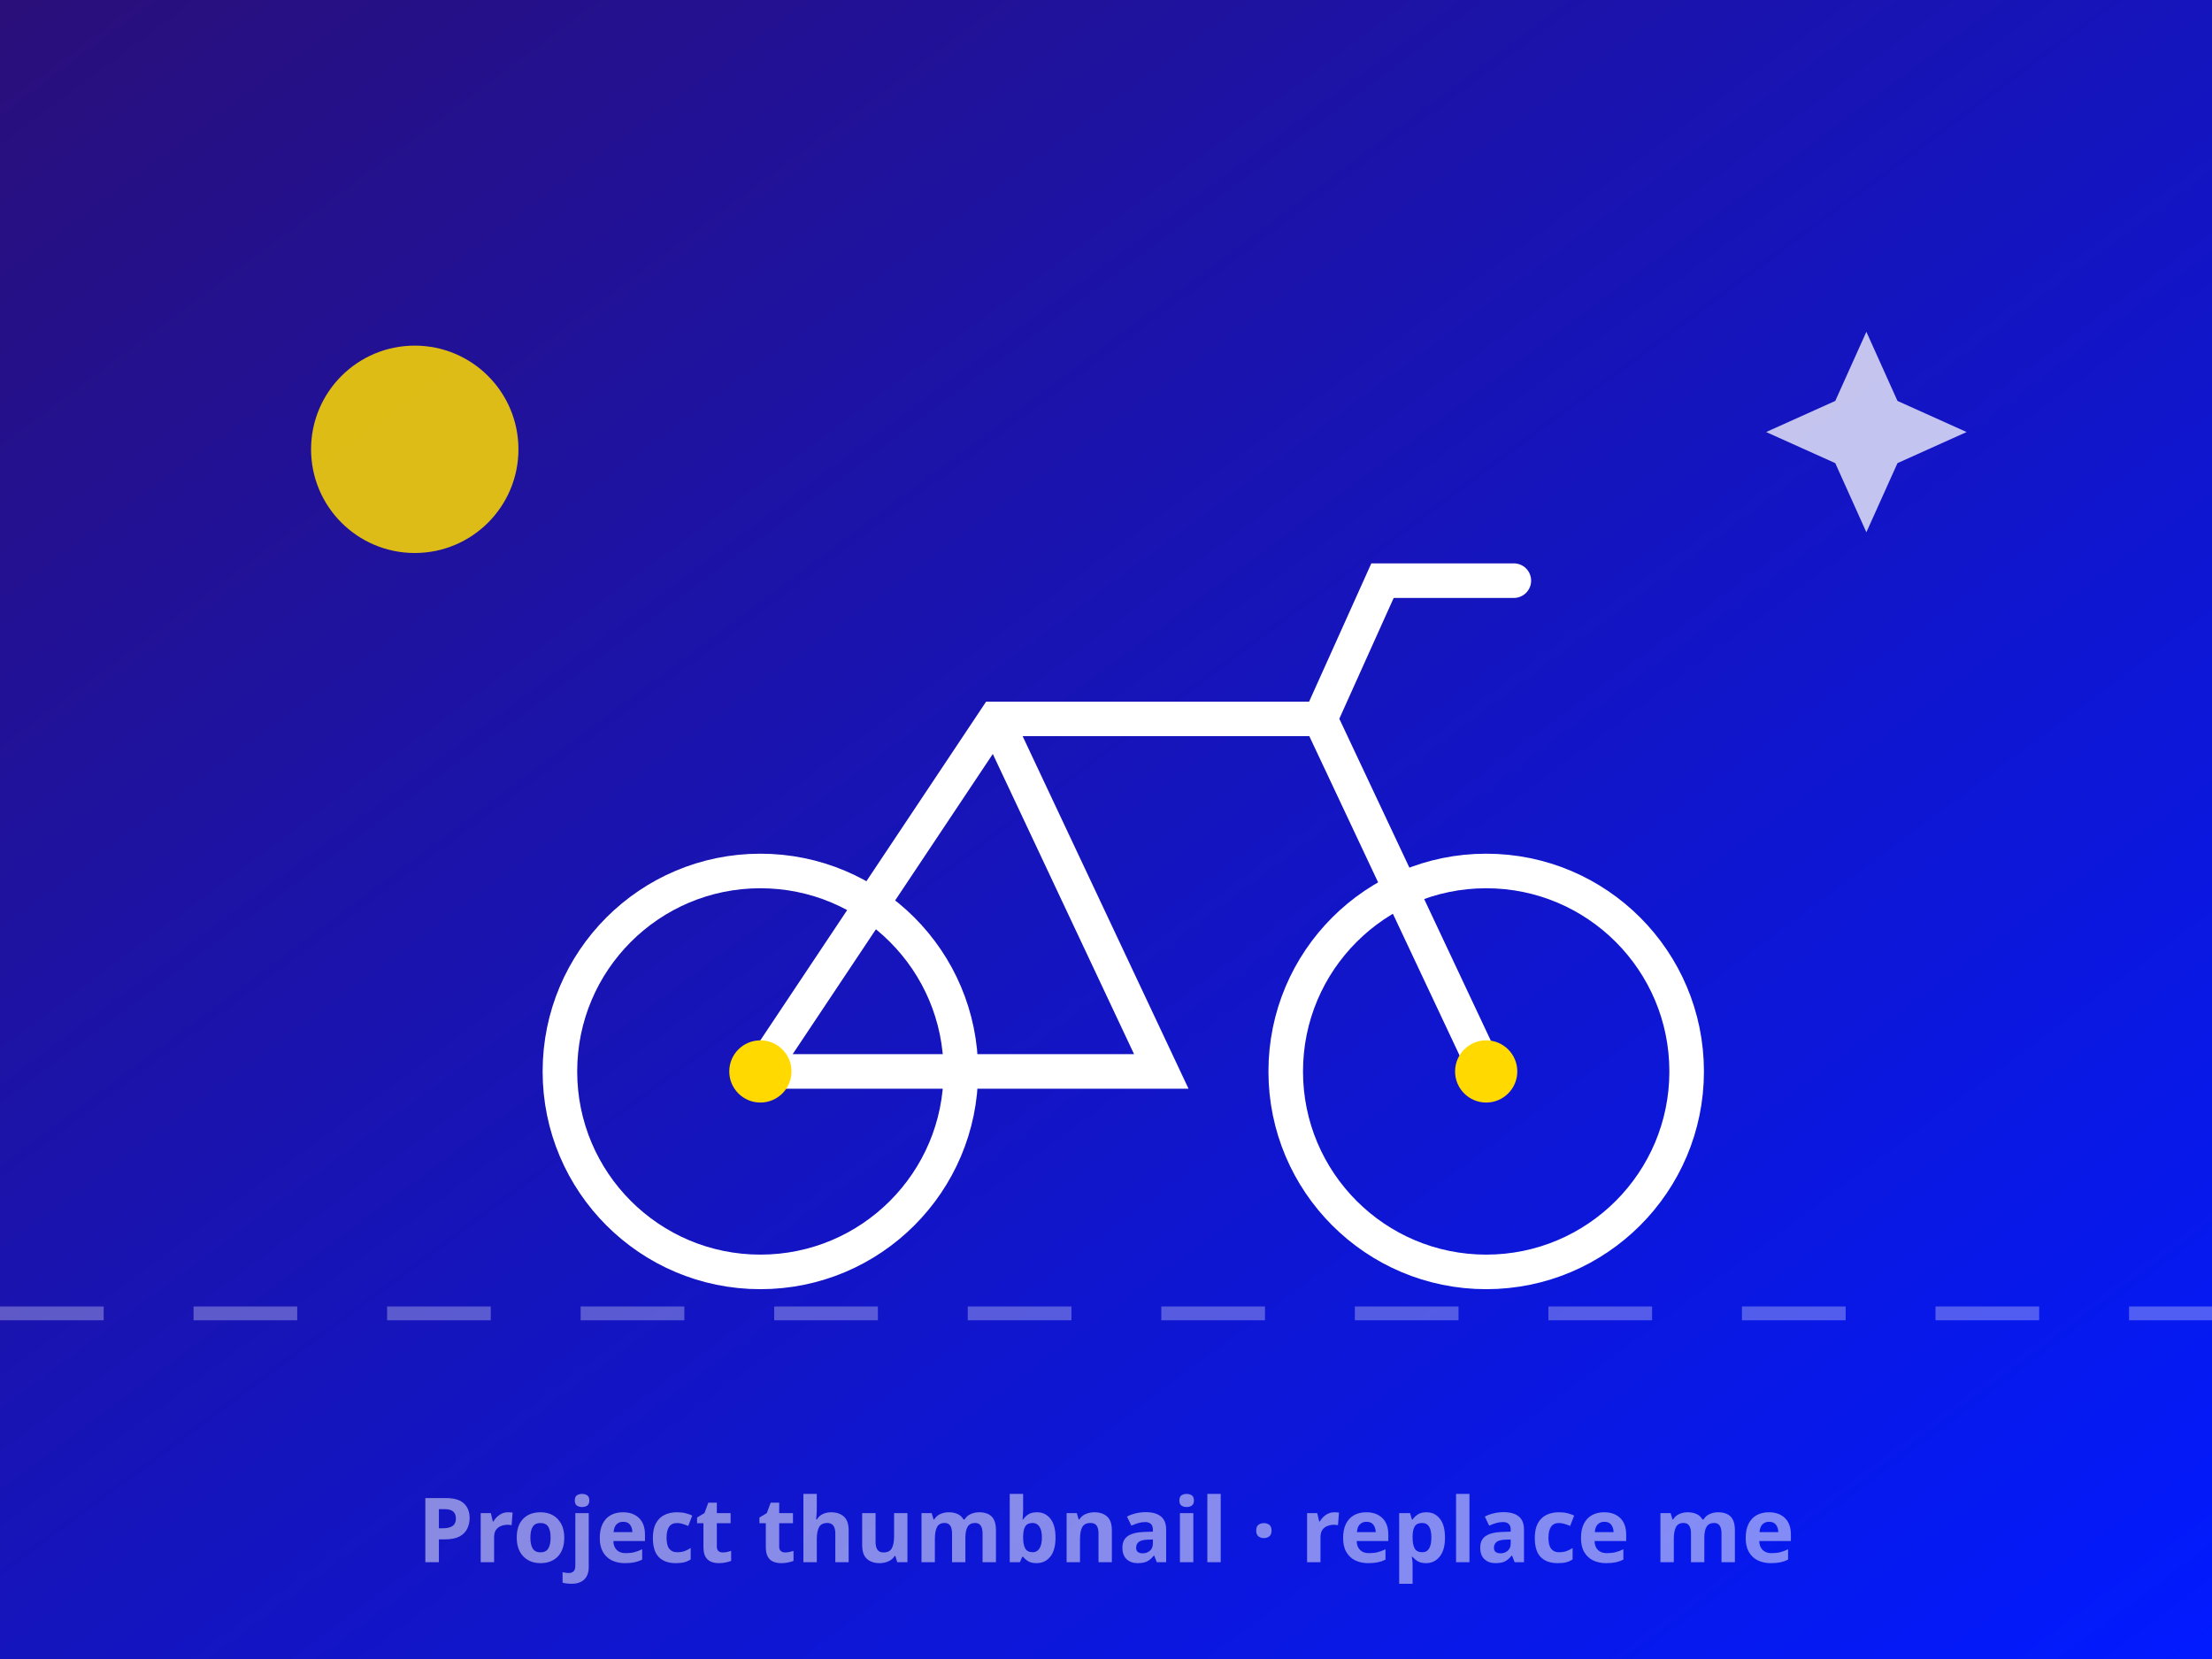
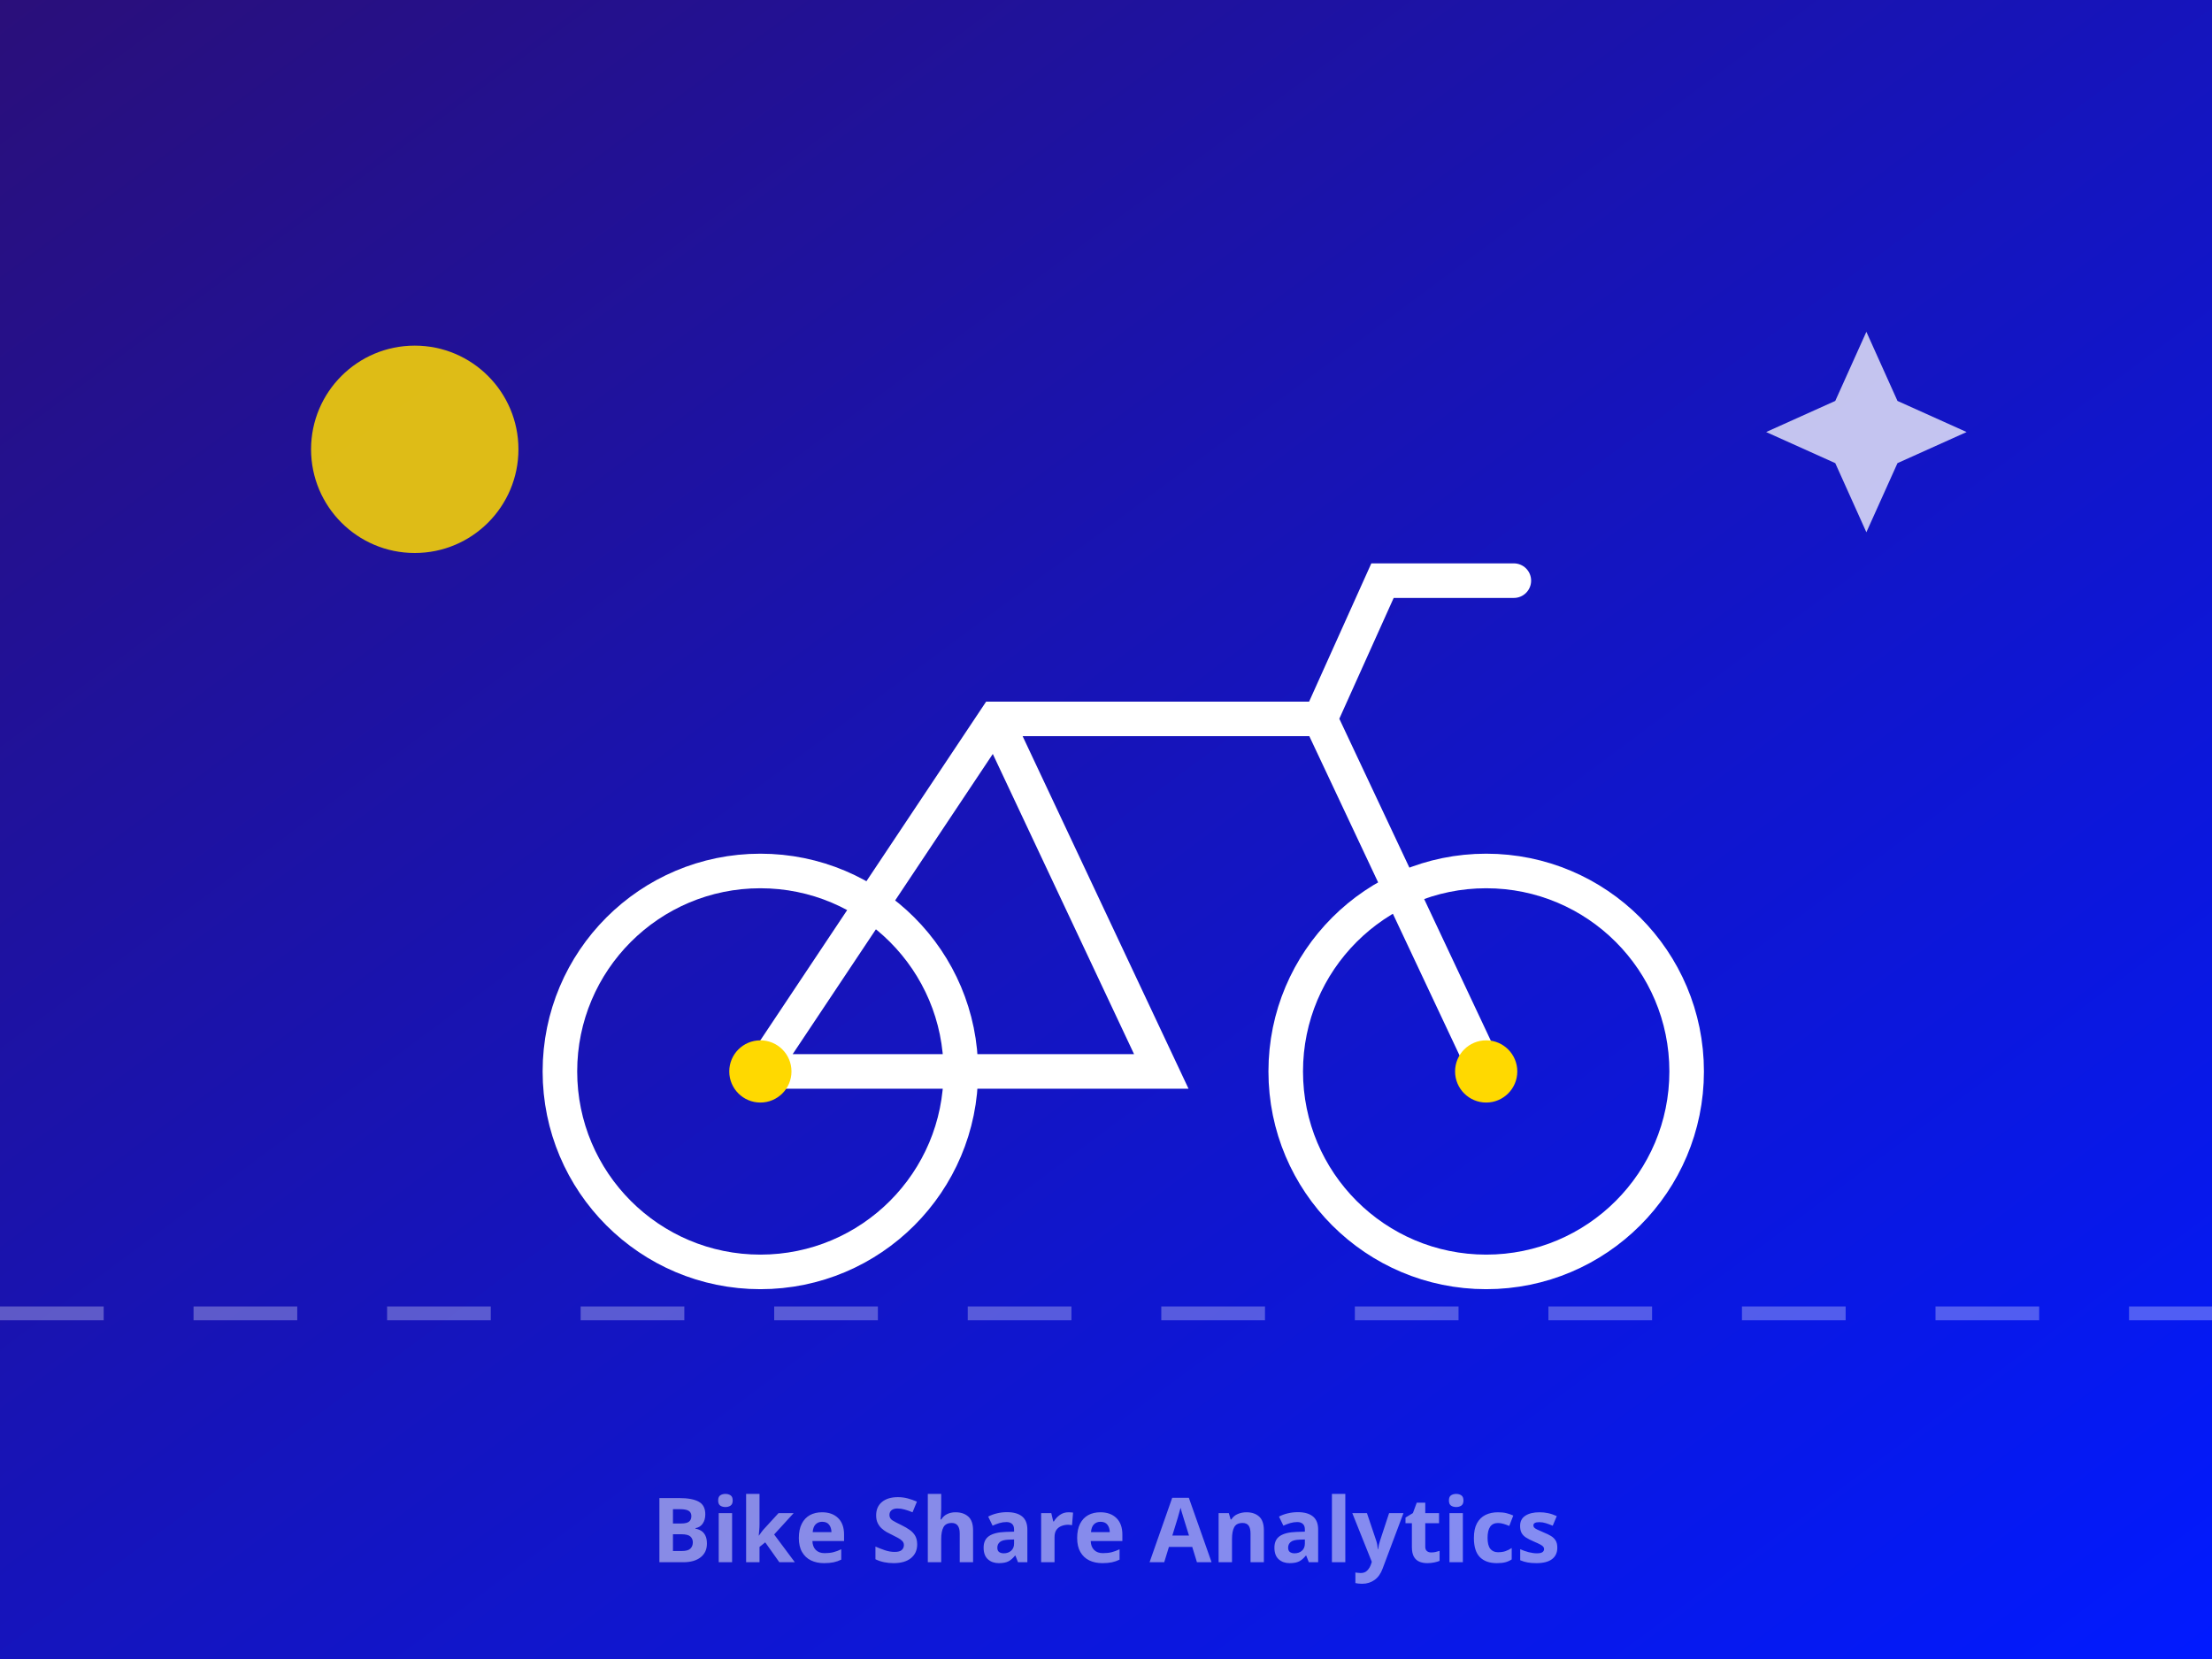
<svg xmlns="http://www.w3.org/2000/svg" viewBox="0 0 640 480" role="img" aria-label="Placeholder project thumbnail: bike project">
  <defs>
    <linearGradient id="p6" x1="0" y1="0" x2="1" y2="1">
      <stop offset="0" stop-color="#2a0f7a" />
      <stop offset="1" stop-color="#011aff" />
    </linearGradient>
  </defs>
  <rect width="640" height="480" fill="url(#p6)" />
  <path d="M0 380h640" stroke="#ffffff" stroke-width="4" stroke-dasharray="30 26" opacity="0.3" />
  <g stroke="#ffffff" stroke-width="10" fill="none" stroke-linecap="round">
    <circle cx="220" cy="310" r="58" />
    <circle cx="430" cy="310" r="58" />
    <path d="M220 310 L288 208 L382 208 L430 310 M288 208 L336 310 L220 310 M382 208 L400 168 L438 168" />
  </g>
  <circle cx="220" cy="310" r="9" fill="#ffd900" />
  <circle cx="430" cy="310" r="9" fill="#ffd900" />
  <circle cx="120" cy="130" r="30" fill="#ffd900" opacity="0.85" />
  <path d="M540 96l9 20 20 9-20 9-9 20-9-20-20-9 20-9z" fill="#ffffff" opacity="0.75" />
-   <text x="320" y="452" text-anchor="middle" font-family="Poppins, Segoe UI, sans-serif" font-size="26" font-weight="600" fill="#ffffff" opacity="0.5">Project thumbnail · replace me</text>
+   <text x="320" y="452" text-anchor="middle" font-family="Poppins, Segoe UI, sans-serif" font-size="26" font-weight="600" fill="#ffffff" opacity="0.5">Bike Share Analytics</text>
</svg>
